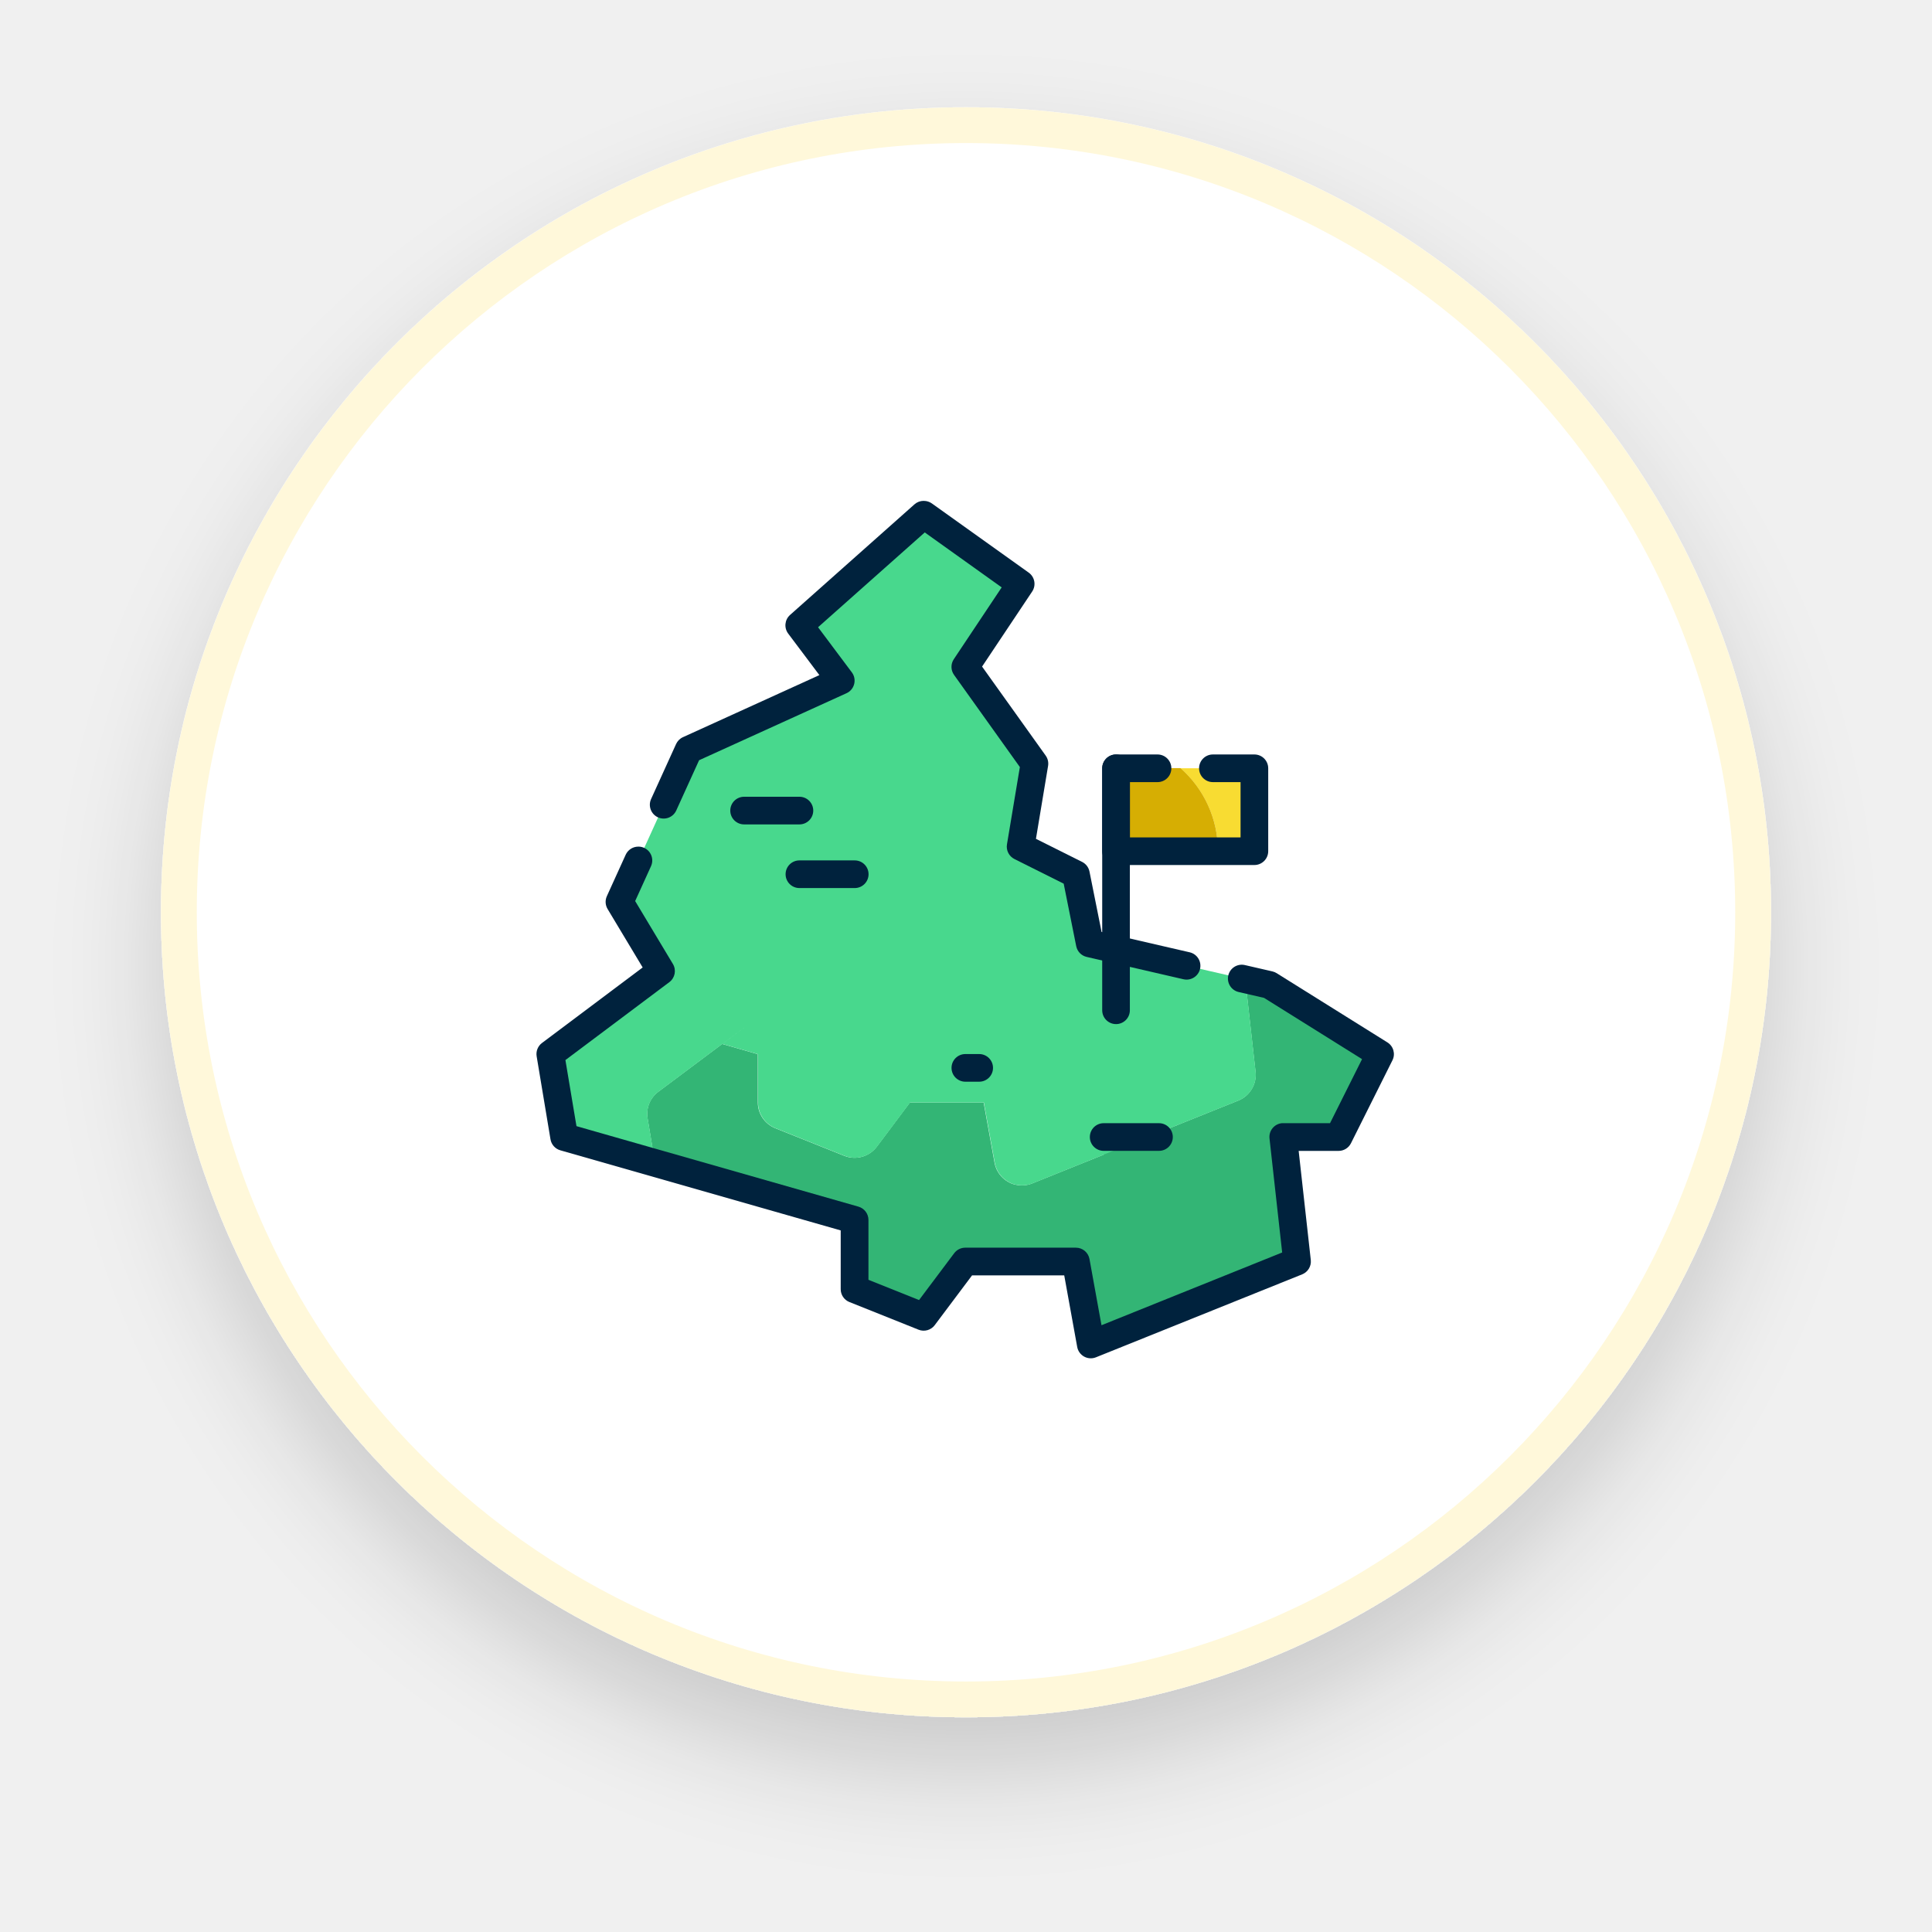
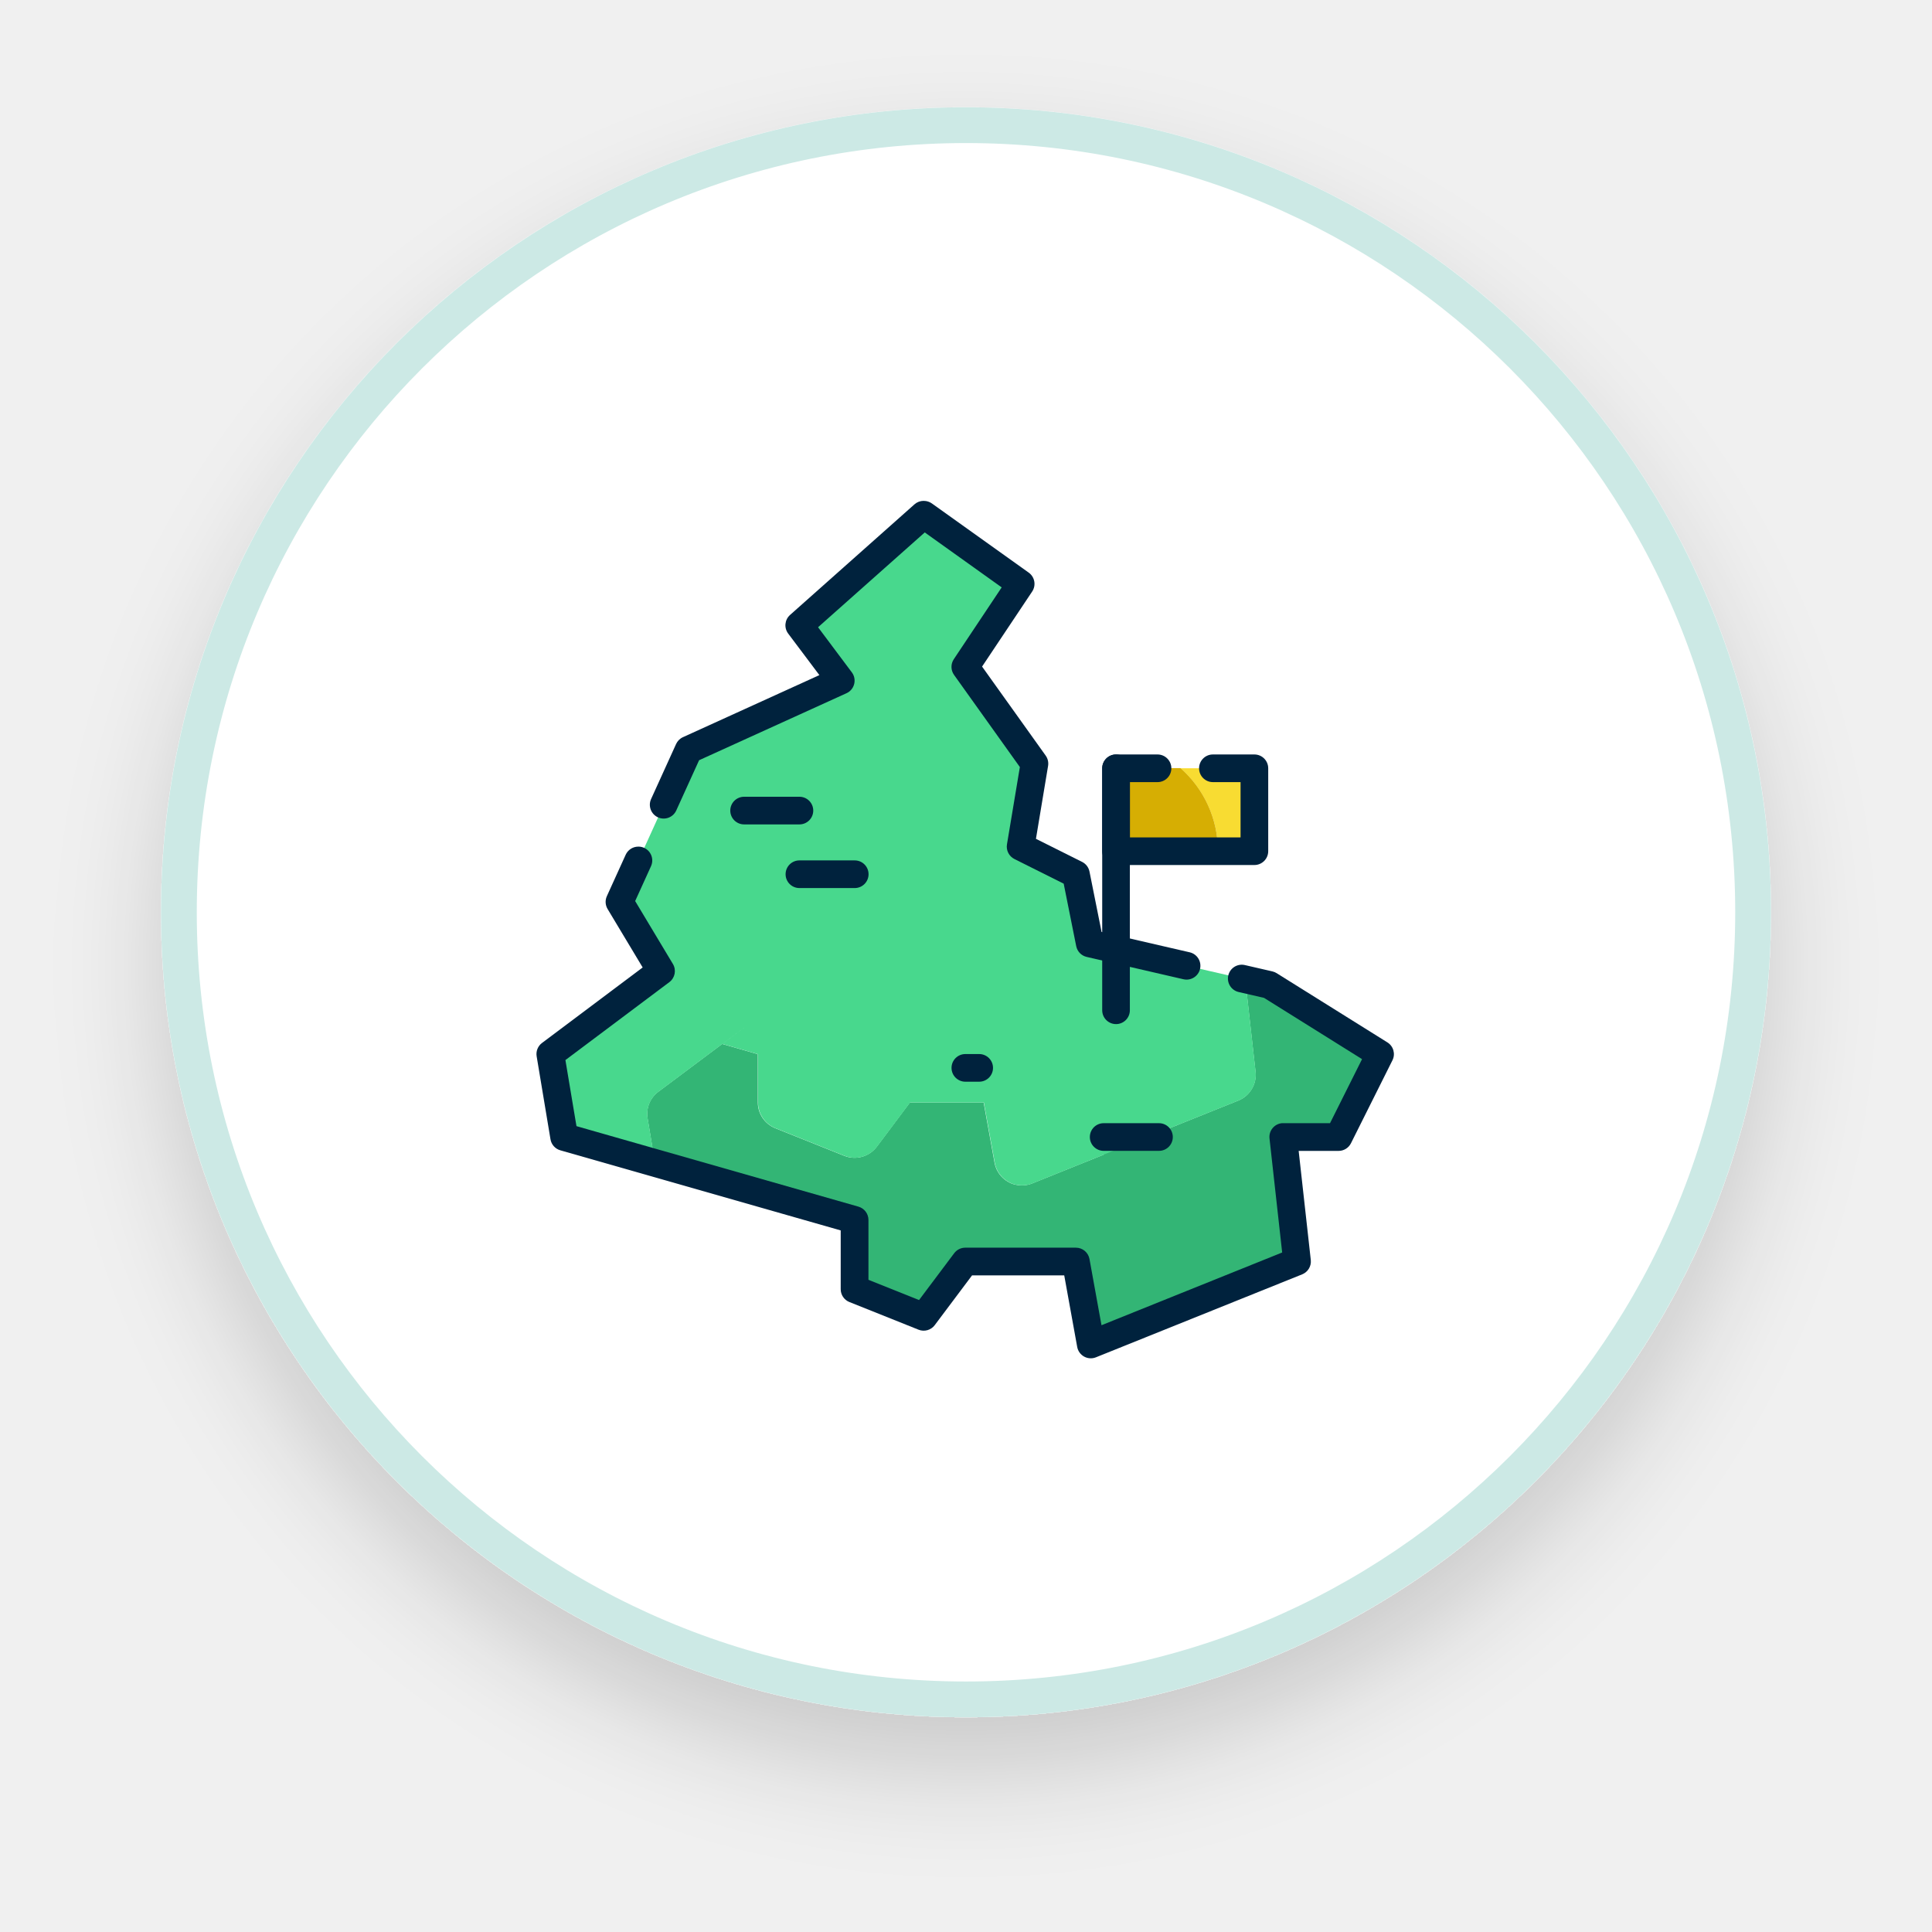
<svg xmlns="http://www.w3.org/2000/svg" width="108" height="108" viewBox="0 0 108 108">
  <defs>
    <filter id="Elipse_5711" x="0" y="0" width="108" height="108" filterUnits="userSpaceOnUse">
      <feOffset dy="3" input="SourceAlpha" />
      <feGaussianBlur stdDeviation="3" result="blur" />
      <feFlood flood-opacity="0.161" />
      <feComposite operator="in" in2="blur" />
      <feComposite in="SourceGraphic" />
    </filter>
  </defs>
  <g id="Grupo_1008772" data-name="Grupo 1008772" transform="translate(-591 -2653.893)">
    <g transform="matrix(1, 0, 0, 1, 591, 2653.89)" filter="url(#Elipse_5711)">
-       <g id="Elipse_5711-2" data-name="Elipse 5711" transform="translate(9 6)" fill="#fff" stroke="#fff8da" stroke-width="2">
+       <g id="Elipse_5711-2" data-name="Elipse 5711" transform="translate(9 6)" fill="#fff" stroke="#cce9e5" stroke-width="2">
        <circle cx="45" cy="45" r="45" stroke="none" />
        <circle cx="45" cy="45" r="44" fill="none" />
      </g>
    </g>
    <g id="Grupo_1008760" data-name="Grupo 1008760" transform="translate(621 2681.893)">
      <path id="Trazado_26229" data-name="Trazado 26229" d="M1538.84,540.707h-3.092v-3.092h3.092Z" transform="translate(-1504.053 -503.601)" fill="#268c56" />
      <path id="Trazado_26230" data-name="Trazado 26230" d="M1476.279,486.677h-3.092v-3.092h3.092Z" transform="translate(-1458.499 -464.259)" fill="#268c56" />
      <path id="Trazado_26231" data-name="Trazado 26231" d="M1459.217,486.677h-3.092v-3.092h3.092Z" transform="translate(-1446.076 -464.259)" fill="#116035" />
      <path id="Trazado_26232" data-name="Trazado 26232" d="M1453.5,528.188l3.865,1.546,2.319-3.092h6.185l.84,4.638,11.529-4.638-.773-6.958h3.092l2.319-4.638-6.185-3.865-1.36-.314.579,5.169a1.555,1.555,0,0,1-.959,1.608l-8.6,3.456-2.938,1.183a1.568,1.568,0,0,1-.819.085,1.339,1.339,0,0,1-.5-.17,1.537,1.537,0,0,1-.773-1.074l-.611-3.371h-4.12l-1.546,2.064-.309.41a1.553,1.553,0,0,1-1.809.51l-3.865-1.546a1.554,1.554,0,0,1-.974-1.438v-2.7l-1.993-.571-3.573,2.674a1.535,1.535,0,0,0-.595,1.492l.414,2.486,11.158,3.188Z" transform="translate(-1435.725 -484.124)" fill="#33b575" />
      <path id="Trazado_26233" data-name="Trazado 26233" d="M1444.181,526.839l3.573-2.674h0Z" transform="translate(-1437.378 -493.806)" fill="#48d88d" />
      <path id="Trazado_26234" data-name="Trazado 26234" d="M1461.419,446.475l-.579-5.169-8.69-2.005-.773-3.865-3.092-1.546.773-4.638-3.865-5.411,3.092-4.638-.754-.541-.46.409.459-.409-4.657-3.324-6.957,6.184,2.319,3.092-8.5,3.865-3.865,8.5,2.319,3.865L1422,445.486l.773,4.638,5.076,1.45-.414-2.486a1.536,1.536,0,0,1,.6-1.492h0l3.572-2.675,1.494-1.116-1.492,1.117,1.993.571v2.7a1.554,1.554,0,0,0,.974,1.438l3.865,1.546a1.554,1.554,0,0,0,1.809-.51l.309-.41,1.546-2.064h4.12l.611,3.371a1.538,1.538,0,0,0,.773,1.074,1.336,1.336,0,0,0,.5.17,1.568,1.568,0,0,0,.819-.085l2.938-1.183,8.6-3.456A1.555,1.555,0,0,0,1461.419,446.475ZM1441.636,425.8h0l.5.667Z" transform="translate(-1421.228 -414.564)" fill="#48d88d" />
      <path id="Trazado_26235" data-name="Trazado 26235" d="M1537.543,541.232a.773.773,0,0,1-.773.773h-3.092a.773.773,0,1,1,0-1.546h3.092A.773.773,0,0,1,1537.543,541.232Z" transform="translate(-1501.982 -505.672)" fill="#00223d" />
      <path id="Trazado_26236" data-name="Trazado 26236" d="M1474.981,487.2a.773.773,0,0,1-.773.773h-3.092a.773.773,0,1,1,0-1.546h3.092A.773.773,0,0,1,1474.981,487.2Z" transform="translate(-1456.428 -466.33)" fill="#00223d" />
      <path id="Trazado_26237" data-name="Trazado 26237" d="M1463.607,474.105a.773.773,0,0,1-.773.773h-3.092a.773.773,0,0,1,0-1.546h3.092A.773.773,0,0,1,1463.607,474.105Z" transform="translate(-1448.146 -456.793)" fill="#00223d" />
      <path id="Trazado_26238" data-name="Trazado 26238" d="M1424.85,483.585a.773.773,0,0,1,.7,1.094l-.886,1.95,2.11,3.517a.773.773,0,0,1-.2,1.016l-5.809,4.356.618,3.693,15.762,4.5a.773.773,0,0,1,.56.743V507.8l2.829,1.132,1.964-2.618a.773.773,0,0,1,.618-.309h6.185a.773.773,0,0,1,.76.635l.671,3.7,10.1-4.066-.708-6.374a.773.773,0,0,1,.683-.853.738.738,0,0,1,.085,0h2.614l1.792-3.582-5.479-3.424-1.419-.327a.773.773,0,0,1,.347-1.507l1.546.356a.776.776,0,0,1,.236.1l6.184,3.865a.773.773,0,0,1,.282,1.005l-2.319,4.638a.773.773,0,0,1-.693.424h-2.229l.678,6.1a.773.773,0,0,1-.48.8l-11.529,4.638a.772.772,0,0,1-1.049-.58l-.725-4h-5.152l-2.087,2.783a.773.773,0,0,1-.905.254l-3.865-1.546a.773.773,0,0,1-.486-.718V505.04l-15.674-4.478a.773.773,0,0,1-.55-.618l-.773-4.638a.773.773,0,0,1,.3-.745l5.627-4.22-1.961-3.268a.774.774,0,0,1-.041-.718l1.054-2.319a.774.774,0,0,1,.7-.45Z" transform="translate(-1419.158 -464.259)" fill="#00223d" />
      <path id="Trazado_26239" data-name="Trazado 26239" d="M1457.77,412.493a.773.773,0,0,1,.449.144l5.411,3.865a.773.773,0,0,1,.194,1.058l-2.8,4.195,3.556,4.977a.772.772,0,0,1,.133.577l-.678,4.075,2.581,1.29a.773.773,0,0,1,.412.541l.676,3.376,4.925,1.136a.773.773,0,0,1-.348,1.507l-5.411-1.249a.772.772,0,0,1-.584-.6l-.7-3.495-2.754-1.377a.774.774,0,0,1-.417-.819l.721-4.322-3.679-5.151a.773.773,0,0,1-.014-.878l2.677-4.015-4.3-3.072-5.965,5.3,1.888,2.522a.773.773,0,0,1-.155,1.082.762.762,0,0,1-.144.085l-8.239,3.745-1.286,2.829a.773.773,0,0,1-1.407-.639l1.405-3.092a.771.771,0,0,1,.387-.387l7.625-3.469-1.742-2.319a.773.773,0,0,1,.1-1.042l6.957-6.185a.774.774,0,0,1,.513-.195Z" transform="translate(-1436.125 -412.493)" fill="#00223d" />
      <g id="Grupo_16782" data-name="Grupo 16782" transform="translate(31.614 14.171)">
        <path id="Trazado_26240" data-name="Trazado 26240" d="M1553.64,472.105c0,.032-.006.064-.006.1h2.039v-4.735h-4.128A6.163,6.163,0,0,1,1553.64,472.105Z" transform="translate(-1547.169 -466.694)" fill="#f8dc32" />
        <path id="Trazado_26241" data-name="Trazado 26241" d="M1538.294,472.2h5.691c0-.032.006-.064.006-.1a6.163,6.163,0,0,0-2.095-4.638h-3.6Z" transform="translate(-1537.521 -466.694)" fill="#d6ae03" />
        <path id="Trazado_26242" data-name="Trazado 26242" d="M1536.223,479.7a.773.773,0,0,1-.773-.773V465.4a.773.773,0,1,1,1.546,0v13.528A.773.773,0,0,1,1536.223,479.7Z" transform="translate(-1535.45 -464.623)" fill="#00223d" />
        <path id="Trazado_26243" data-name="Trazado 26243" d="M1543.954,470.807h-7.731a.773.773,0,0,1-.773-.773V465.4a.773.773,0,0,1,.773-.773h2.319a.773.773,0,0,1,0,1.546H1537v3.092h6.184v-3.092h-1.546a.773.773,0,0,1,0-1.546h2.319a.773.773,0,0,1,.773.773v4.638A.773.773,0,0,1,1543.954,470.807Z" transform="translate(-1535.45 -464.623)" fill="#00223d" />
      </g>
      <path id="Trazado_26244" data-name="Trazado 26244" d="M1505.241,526.24h.773a.773.773,0,0,1,0,1.546h-.773a.773.773,0,0,1,0-1.546Z" transform="translate(-1481.277 -495.318)" fill="#00223d" />
    </g>
  </g>
</svg>
